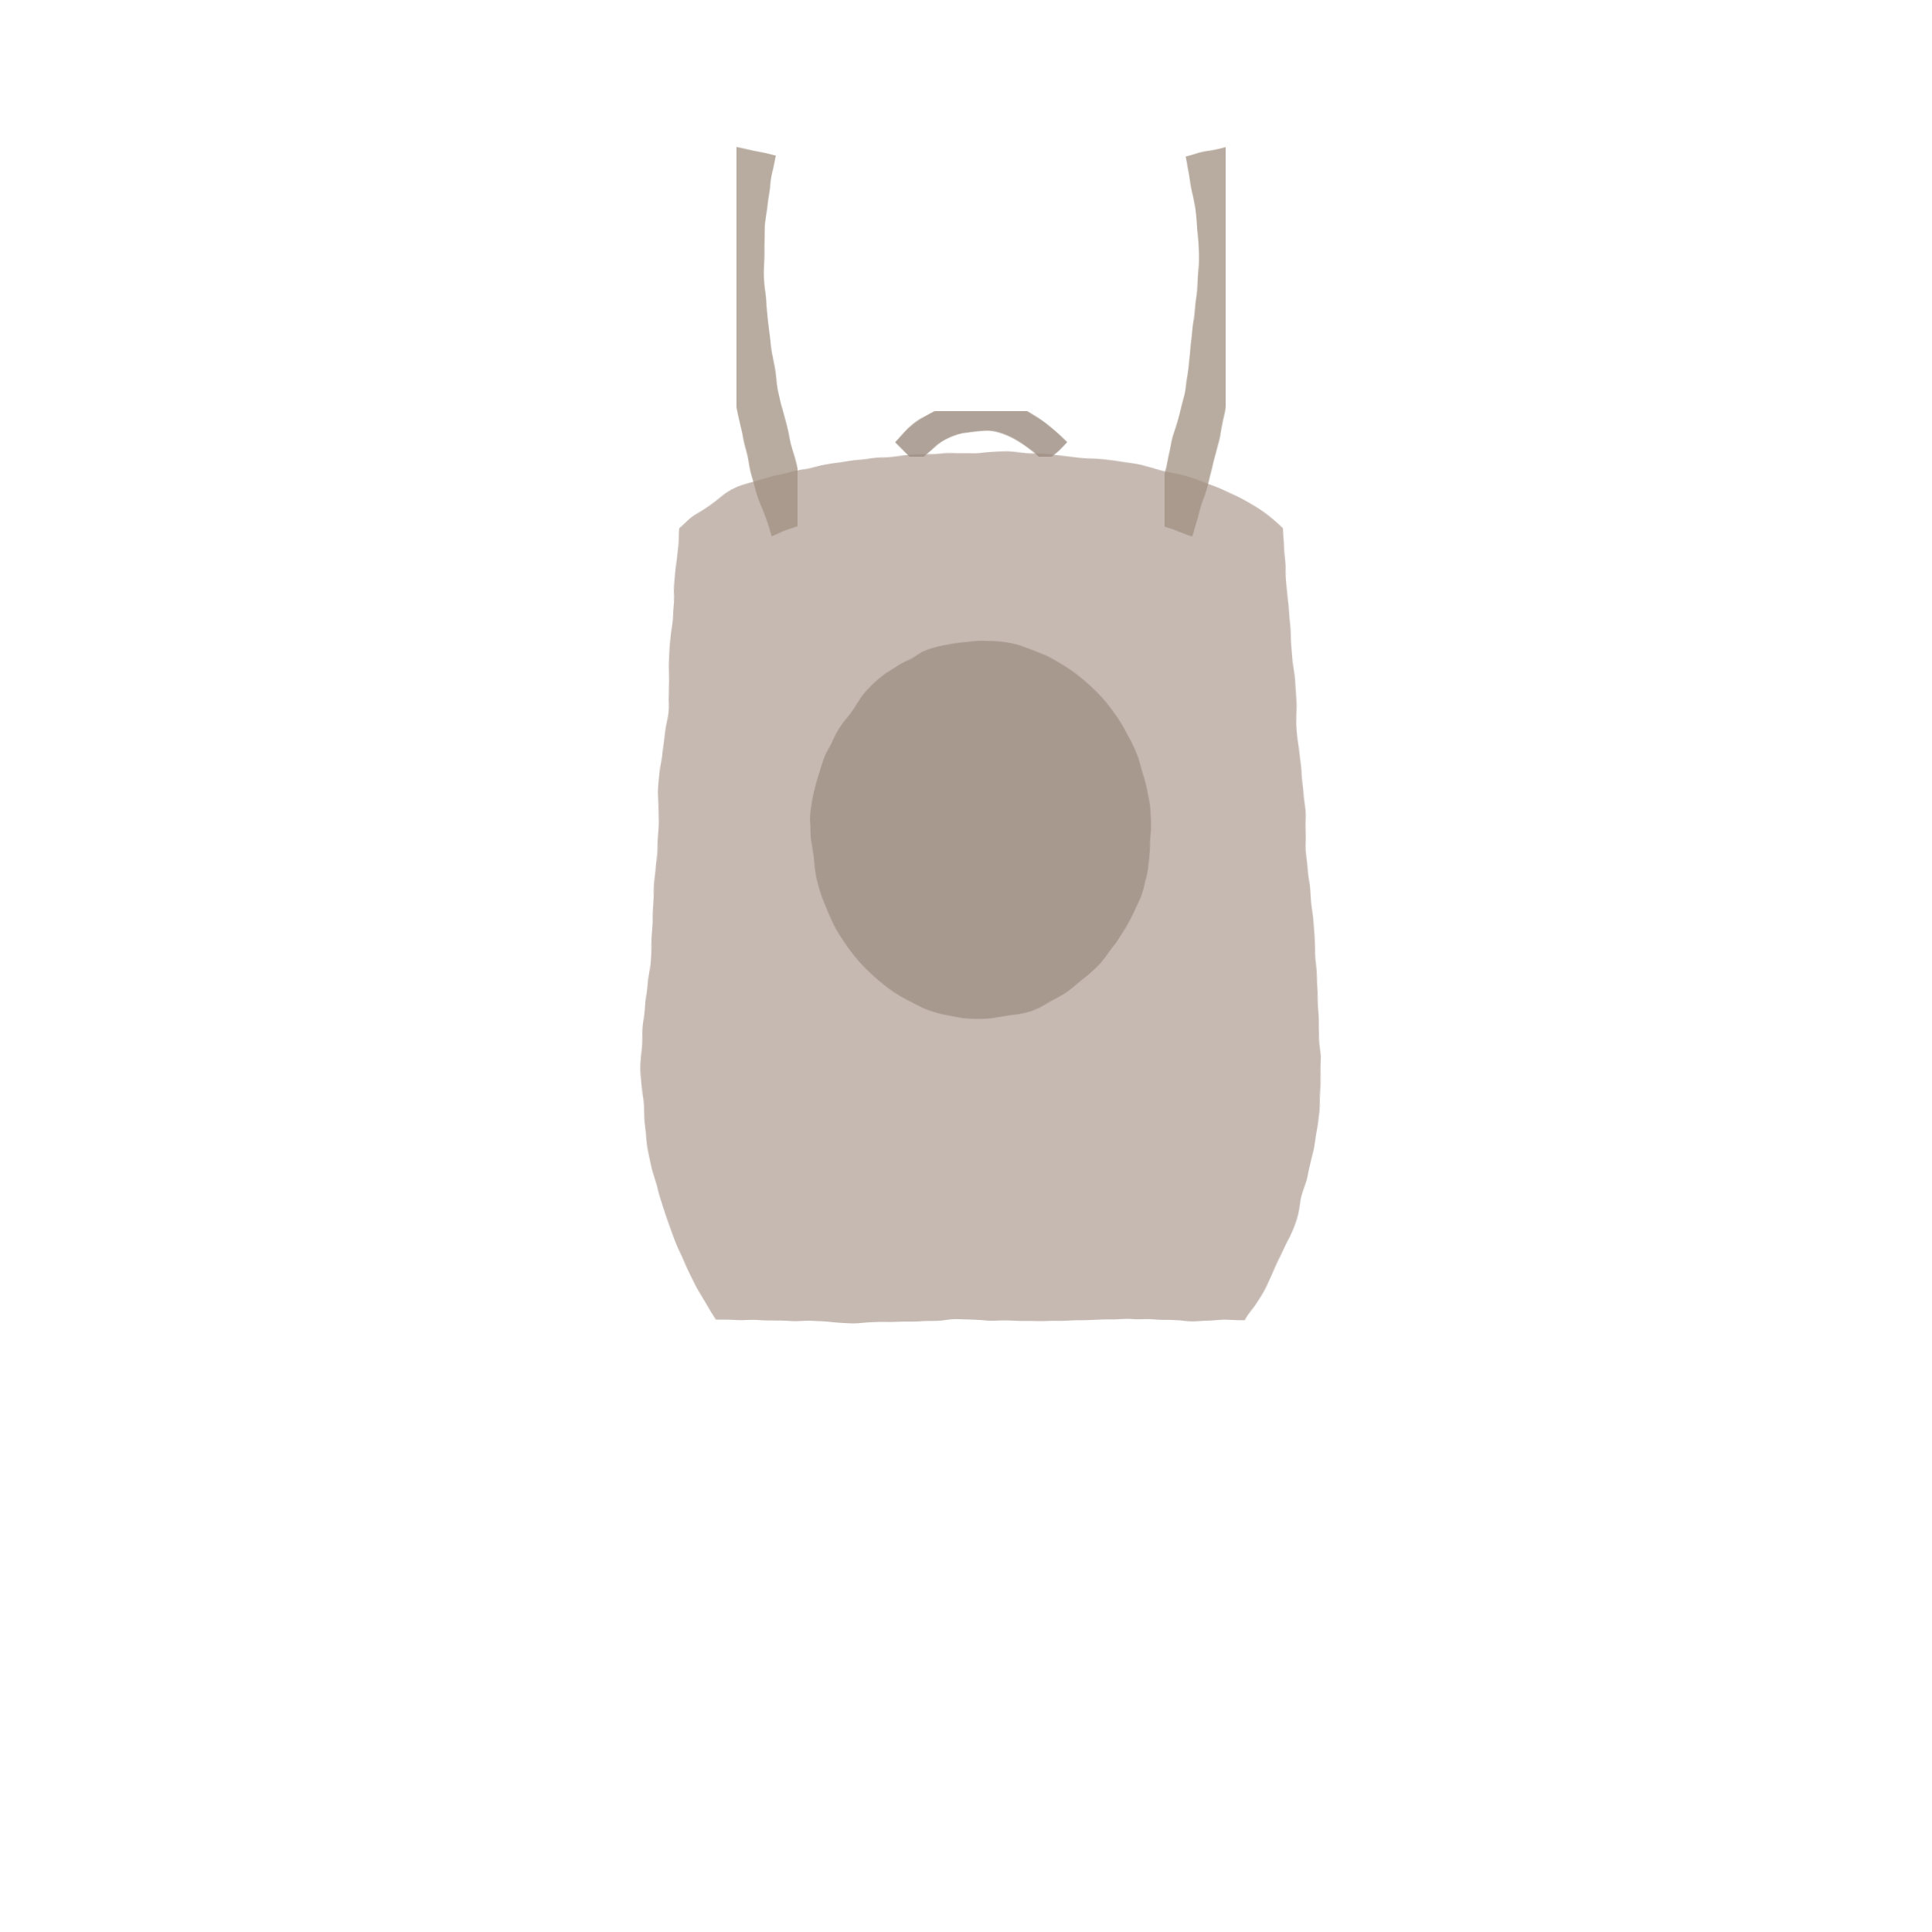
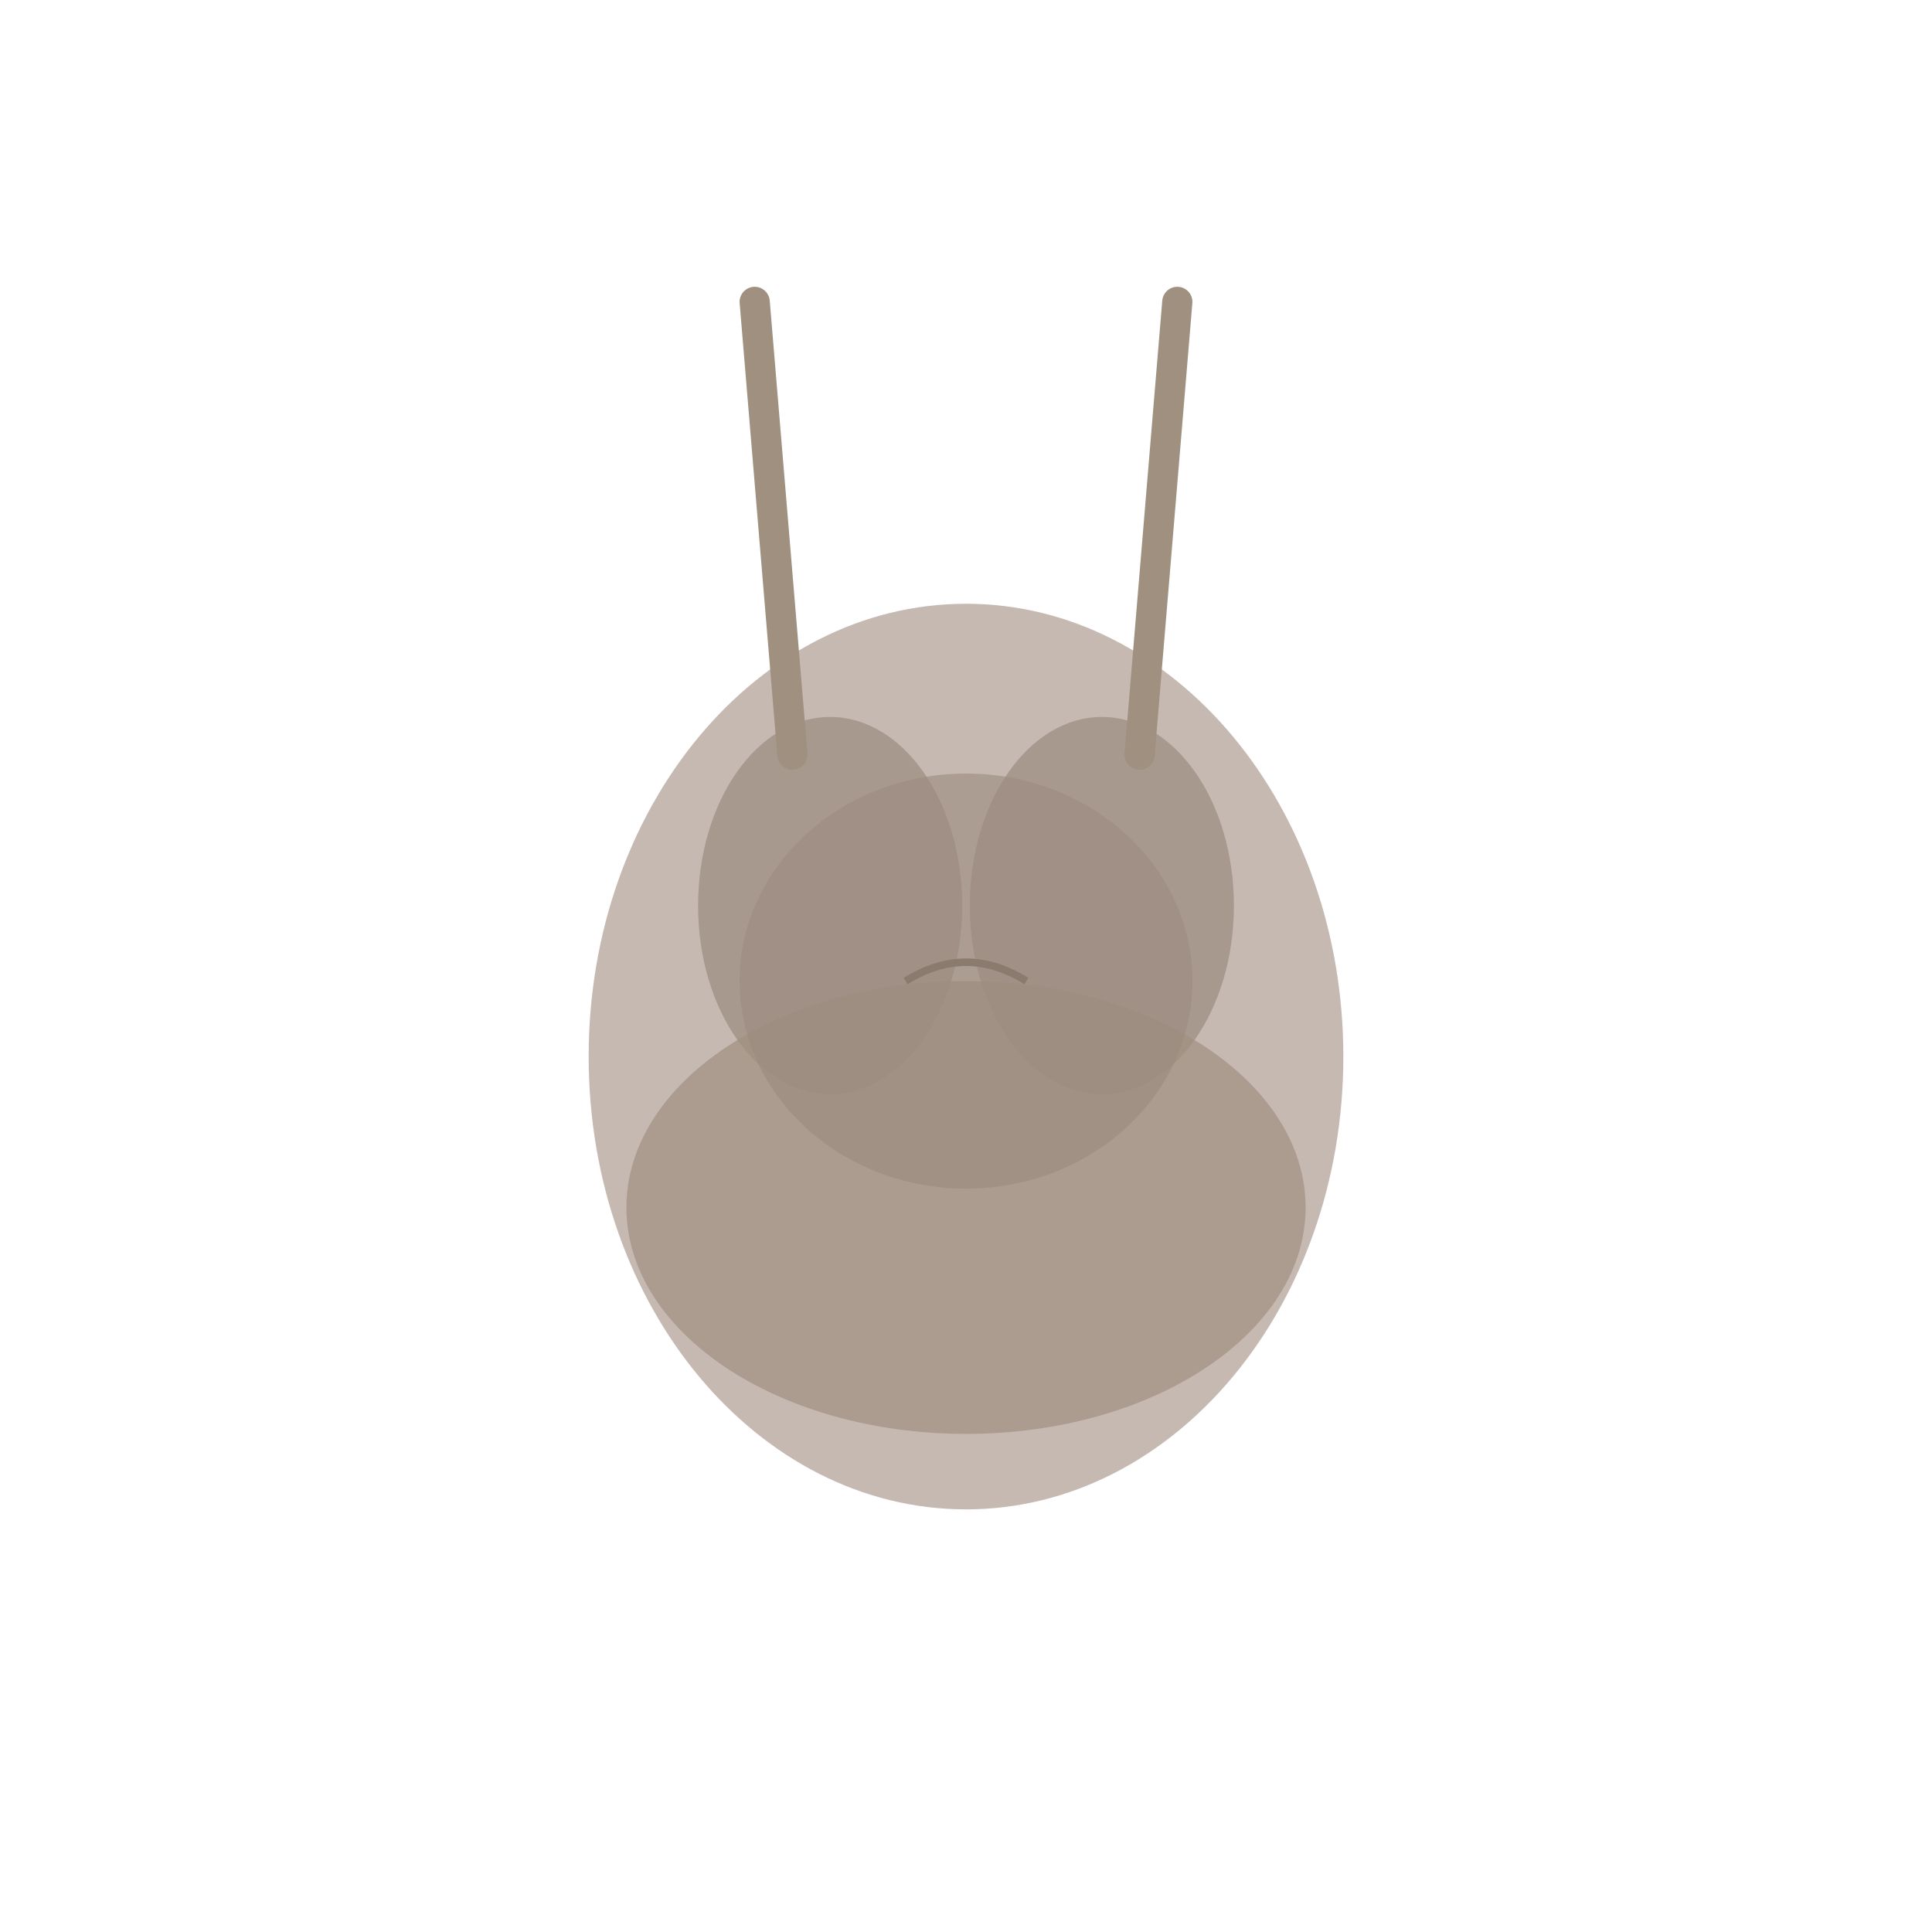
<svg xmlns="http://www.w3.org/2000/svg" width="1024" height="1024" viewBox="0 0 512 512">
-   <defs>
-     <filter id="watercolor">
-       <feTurbulence type="fractalNoise" baseFrequency="0.05" numOctaves="3" result="noise" />
-       <feDisplacementMap in="SourceGraphic" in2="noise" scale="2" />
-     </filter>
-   </defs>
-   <path d="M 180 140 Q 200 120 260 120 Q 320 120 340 140 L 350 280 Q 350 320 330 350 L 190 350 Q 170 320 170 280 Z" fill="#B8A89F" opacity="0.8" filter="url(#watercolor)" />
-   <ellipse cx="260" cy="220" rx="45" ry="50" fill="#9B8B7F" opacity="0.7" filter="url(#watercolor)" />
-   <path d="M 210 140 Q 190 80 200 40" stroke="#A09080" stroke-width="12" fill="none" opacity="0.75" filter="url(#watercolor)" />
-   <path d="M 310 140 Q 330 80 320 40" stroke="#A09080" stroke-width="12" fill="none" opacity="0.75" filter="url(#watercolor)" />
-   <path d="M 240 120 Q 260 100 280 120" stroke="#9B8B7F" stroke-width="8" fill="none" opacity="0.8" filter="url(#watercolor)" />
+   <ellipse cx="256" cy="280" rx="100" ry="120" fill="#B8A89F" opacity="0.8" />
+   <ellipse cx="220" cy="240" rx="35" ry="50" fill="#9B8B7F" opacity="0.7" />
+   <ellipse cx="292" cy="240" rx="35" ry="50" fill="#9B8B7F" opacity="0.7" />
+   <ellipse cx="256" cy="320" rx="90" ry="60" fill="#A09080" opacity="0.7" />
+   <path d="M 210 200 L 200 80 M 302 200 L 312 80" stroke="#A09080" stroke-width="8" stroke-linecap="round" />
+   <ellipse cx="256" cy="260" rx="60" ry="55" fill="#9B8B7F" opacity="0.6" />
+   <path d="M 240 260 Q 256 250 272 260" stroke="#8B7B6F" stroke-width="2" fill="none" />
</svg>
